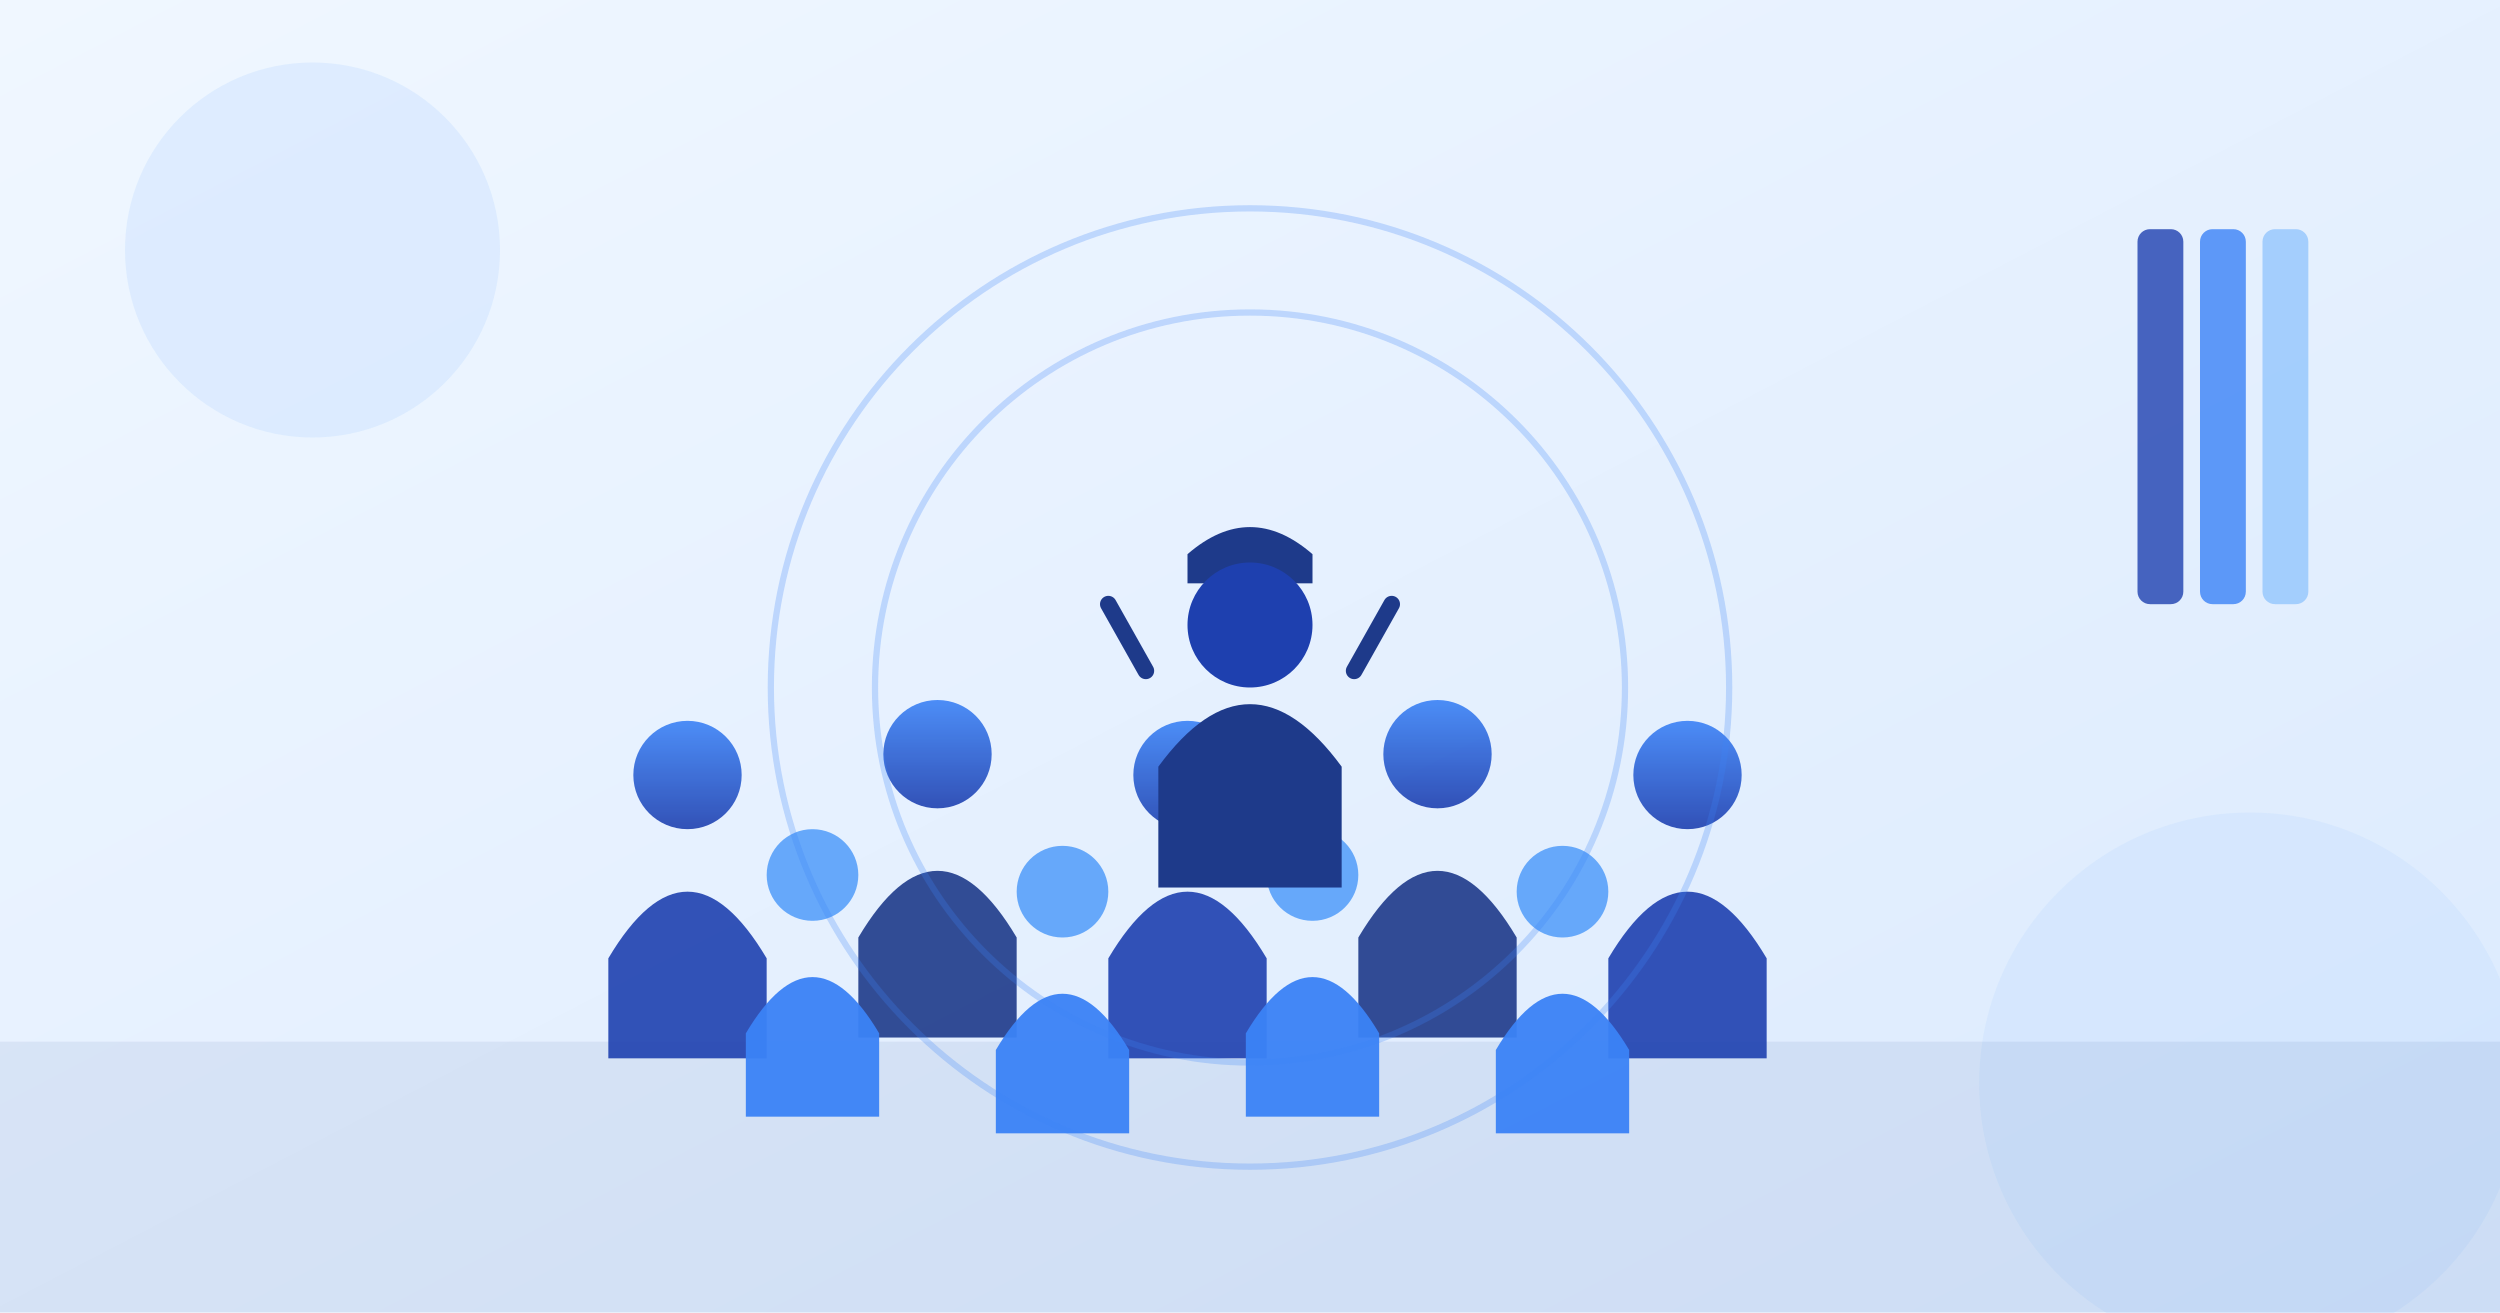
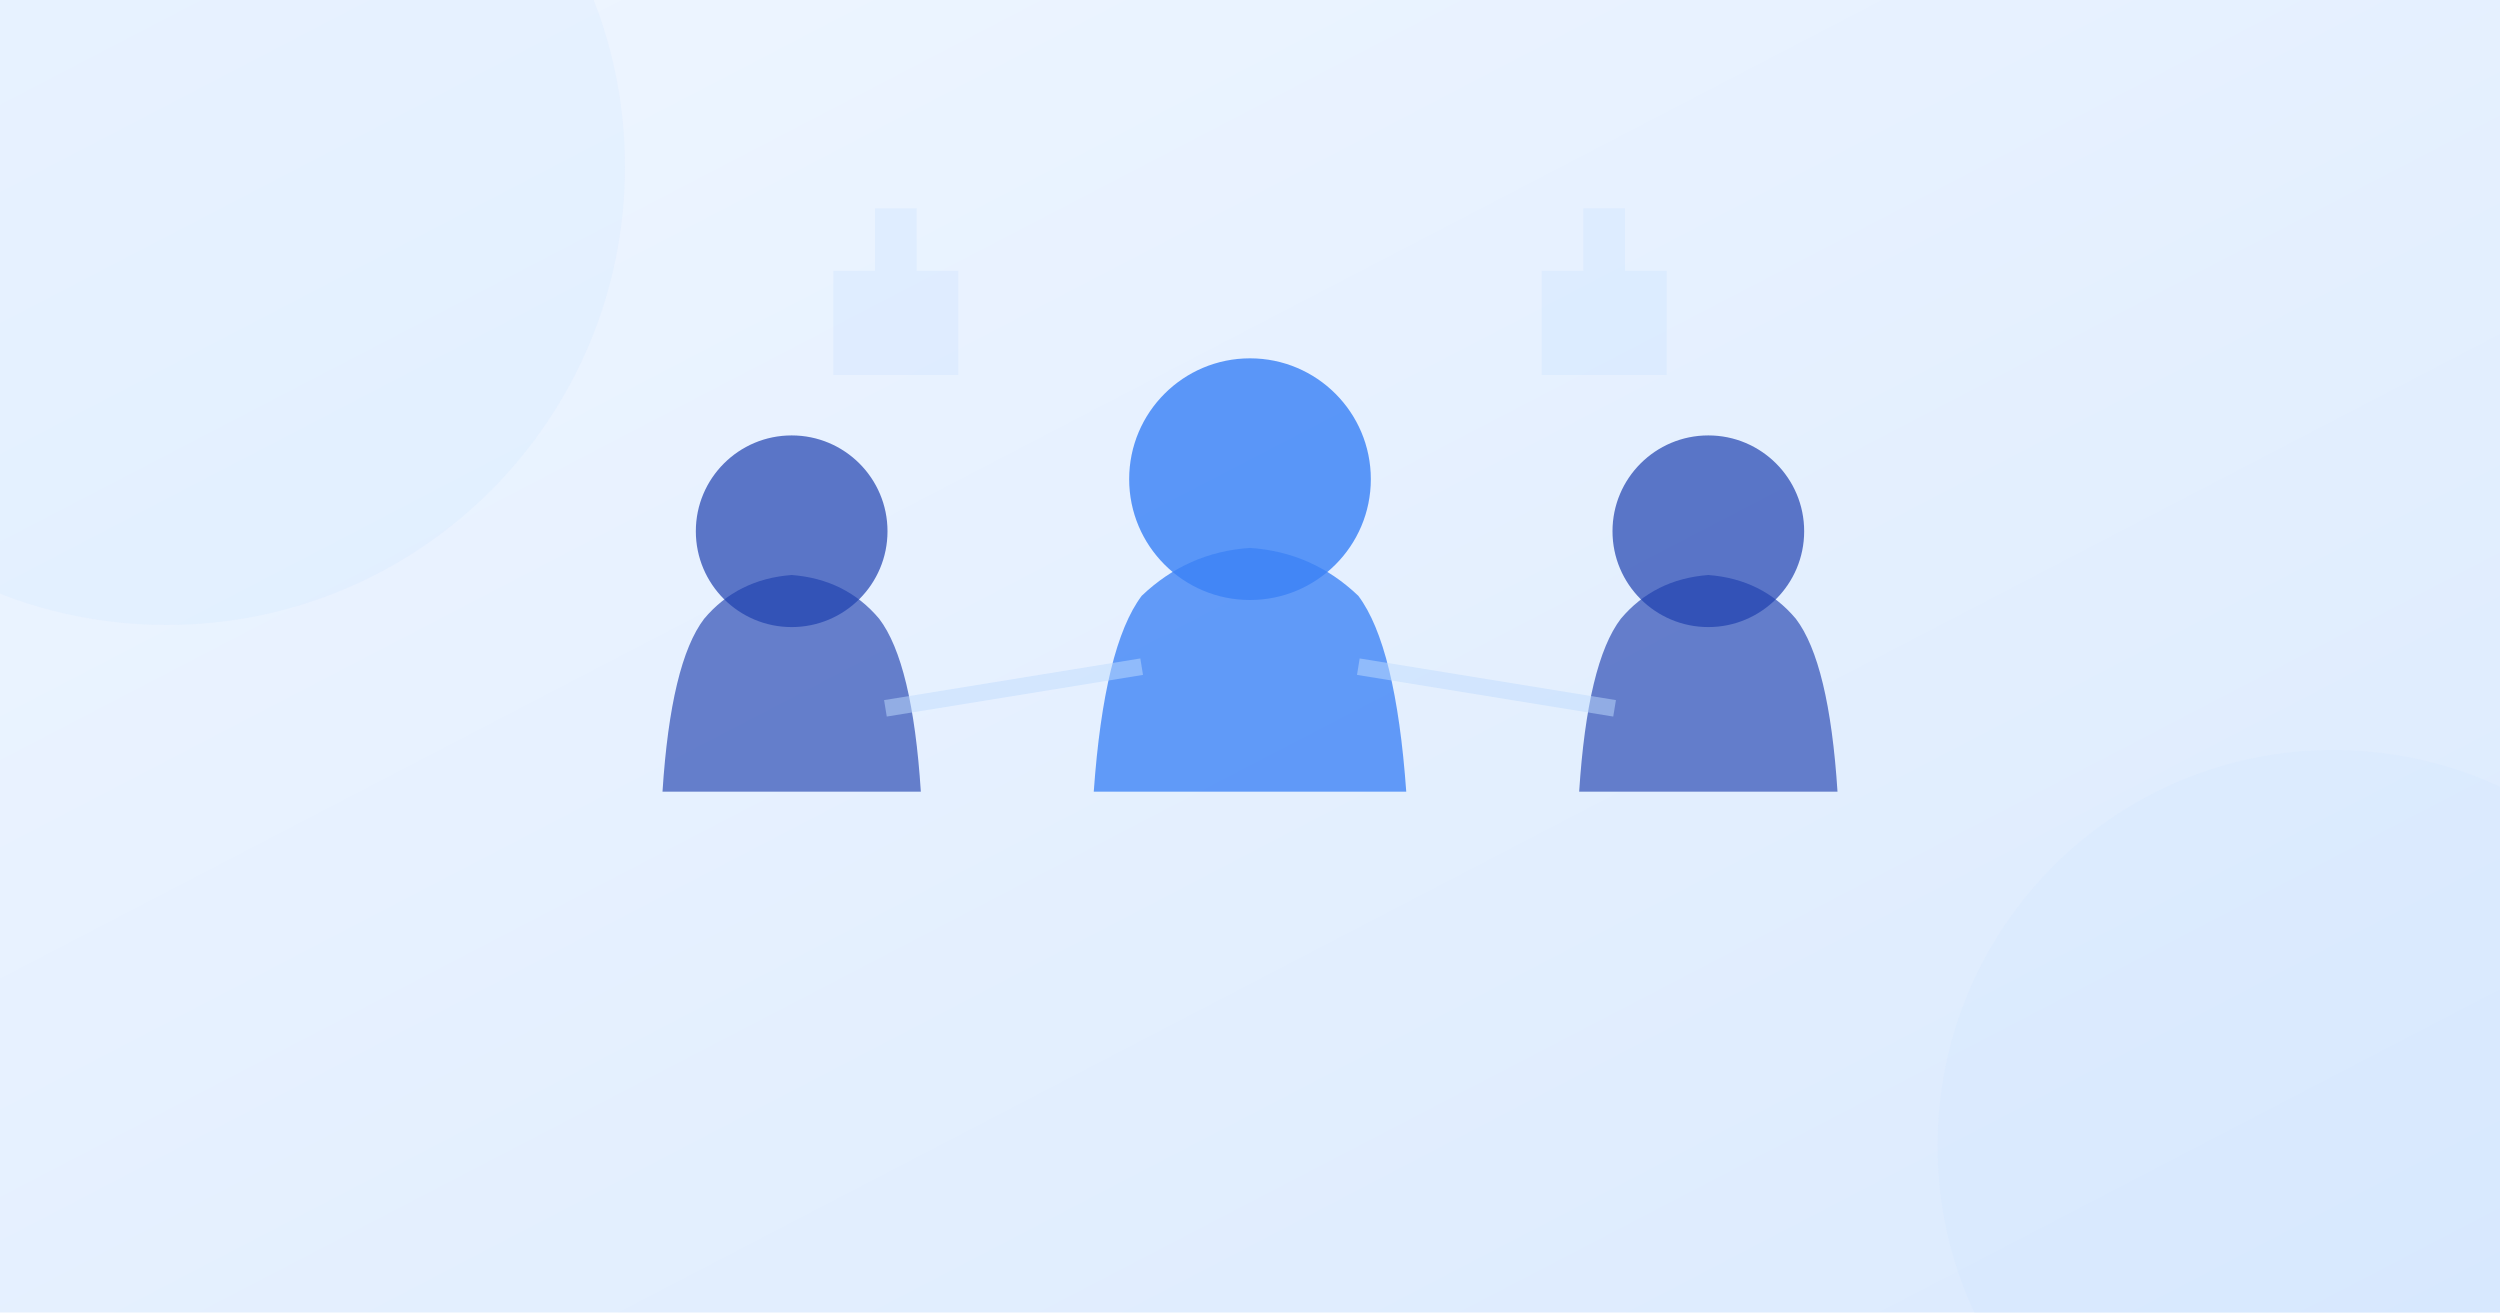
<svg xmlns="http://www.w3.org/2000/svg" width="1200" height="630" viewBox="0 0 1200 630">
  <defs>
-     <linearGradient id="bgGrad" x1="0" y1="0" x2="1" y2="1">
-       <stop offset="0" stop-color="#f0f7ff" />
-       <stop offset="1" stop-color="#dbeafe" />
-     </linearGradient>
-     <linearGradient id="personGrad" x1="0" y1="0" x2="0" y2="1">
-       <stop offset="0" stop-color="#3b82f6" />
-       <stop offset="1" stop-color="#1e40af" />
+     <linearGradient id="bg" x1="0" y1="0" x2="1" y2="1">
+       <stop offset="0%" stop-color="#eff6ff" />
+       <stop offset="100%" stop-color="#dbeafe" />
    </linearGradient>
  </defs>
-   <rect width="1200" height="630" fill="url(#bgGrad)" />
-   <circle cx="150" cy="120" r="90" fill="#bfdbfe" opacity="0.35" />
-   <circle cx="1080" cy="520" r="130" fill="#bfdbfe" opacity="0.3" />
-   <rect x="0" y="500" width="1200" height="130" fill="#1e3a8a" opacity="0.08" />
-   <g opacity="0.9">
-     <g transform="translate(330,430)">
-       <circle cx="0" cy="-58" r="26" fill="url(#personGrad)" />
-       <path d="M -38 30 Q 0 -34 38 30 L 38 78 L -38 78 Z" fill="#1e40af" />
-     </g>
-     <g transform="translate(450,420)">
-       <circle cx="0" cy="-58" r="26" fill="url(#personGrad)" />
-       <path d="M -38 30 Q 0 -34 38 30 L 38 78 L -38 78 Z" fill="#1e3a8a" />
-     </g>
-     <g transform="translate(570,430)">
-       <circle cx="0" cy="-58" r="26" fill="url(#personGrad)" />
-       <path d="M -38 30 Q 0 -34 38 30 L 38 78 L -38 78 Z" fill="#1e40af" />
-     </g>
-     <g transform="translate(690,420)">
-       <circle cx="0" cy="-58" r="26" fill="url(#personGrad)" />
-       <path d="M -38 30 Q 0 -34 38 30 L 38 78 L -38 78 Z" fill="#1e3a8a" />
-     </g>
-     <g transform="translate(810,430)">
-       <circle cx="0" cy="-58" r="26" fill="url(#personGrad)" />
-       <path d="M -38 30 Q 0 -34 38 30 L 38 78 L -38 78 Z" fill="#1e40af" />
-     </g>
-   </g>
-   <g opacity="0.95">
-     <g transform="translate(390,470)">
-       <circle cx="0" cy="-50" r="22" fill="#60a5fa" />
-       <path d="M -32 26 Q 0 -28 32 26 L 32 66 L -32 66 Z" fill="#3b82f6" />
-     </g>
-     <g transform="translate(510,478)">
-       <circle cx="0" cy="-50" r="22" fill="#60a5fa" />
-       <path d="M -32 26 Q 0 -28 32 26 L 32 66 L -32 66 Z" fill="#3b82f6" />
-     </g>
-     <g transform="translate(630,470)">
-       <circle cx="0" cy="-50" r="22" fill="#60a5fa" />
-       <path d="M -32 26 Q 0 -28 32 26 L 32 66 L -32 66 Z" fill="#3b82f6" />
-     </g>
-     <g transform="translate(750,478)">
-       <circle cx="0" cy="-50" r="22" fill="#60a5fa" />
-       <path d="M -32 26 Q 0 -28 32 26 L 32 66 L -32 66 Z" fill="#3b82f6" />
-     </g>
-   </g>
-   <g transform="translate(600,330)">
-     <path d="M -30 -64 Q 0 -90 30 -64 L 30 -50 L -30 -50 Z" fill="#1e3a8a" />
-     <circle cx="0" cy="-30" r="30" fill="#1e40af" />
-     <path d="M -44 38 Q 0 -22 44 38 L 44 96 L -44 96 Z" fill="#1e3a8a" />
-     <path d="M -50 -8 L -68 -40 M 50 -8 L 68 -40" stroke="#1e3a8a" stroke-width="8" stroke-linecap="round" />
-   </g>
-   <g transform="translate(1040,200)" opacity="0.8">
-     <rect x="-14" y="-90" width="22" height="180" rx="6" fill="#1e40af" />
-     <rect x="16" y="-90" width="22" height="180" rx="6" fill="#3b82f6" />
-     <rect x="46" y="-90" width="22" height="180" rx="6" fill="#93c5fd" />
-   </g>
-   <g transform="translate(600,330)" fill="none" stroke="#3b82f6" opacity="0.25" stroke-width="3">
-     <circle r="180" />
-     <circle r="230" />
-   </g>
+   <rect width="1200" height="630" fill="url(#bg)" />
+   <circle cx="80" cy="80" r="220" fill="#bfdbfe" opacity="0.15" />
+   <circle cx="1120" cy="550" r="190" fill="#bfdbfe" opacity="0.12" />
+   <circle cx="600" cy="230" r="58" fill="#3b82f6" opacity="0.82" />
+   <path d="M 548,286 Q 530,310 525,380 L 675,380 Q 670,310 652,286 Q 630,265 600,263 Q 570,265 548,286 Z" fill="#3b82f6" opacity="0.78" />
+   <circle cx="380" cy="255" r="46" fill="#1e40af" opacity="0.70" />
+   <path d="M 338,297 Q 322,318 318,380 L 442,380 Q 438,318 422,297 Q 406,278 380,276 Q 354,278 338,297 Z" fill="#1e40af" opacity="0.65" />
+   <circle cx="820" cy="255" r="46" fill="#1e40af" opacity="0.70" />
+   <path d="M 778,297 Q 762,318 758,380 L 882,380 Q 878,318 862,297 Q 846,278 820,276 Q 794,278 778,297 Z" fill="#1e40af" opacity="0.65" />
+   <line x1="425" y1="340" x2="548" y2="320" stroke="#bfdbfe" stroke-width="8" opacity="0.50" />
+   <line x1="652" y1="320" x2="775" y2="340" stroke="#bfdbfe" stroke-width="8" opacity="0.50" />
+   <path d="M 400,180 L 400,130 L 420,130 L 420,100 L 440,100 L 440,130 L 460,130 L 460,180 Z" fill="#bfdbfe" opacity="0.25" />
+   <path d="M 740,180 L 740,130 L 760,130 L 760,100 L 780,100 L 780,130 L 800,130 L 800,180 Z" fill="#bfdbfe" opacity="0.25" />
</svg>
